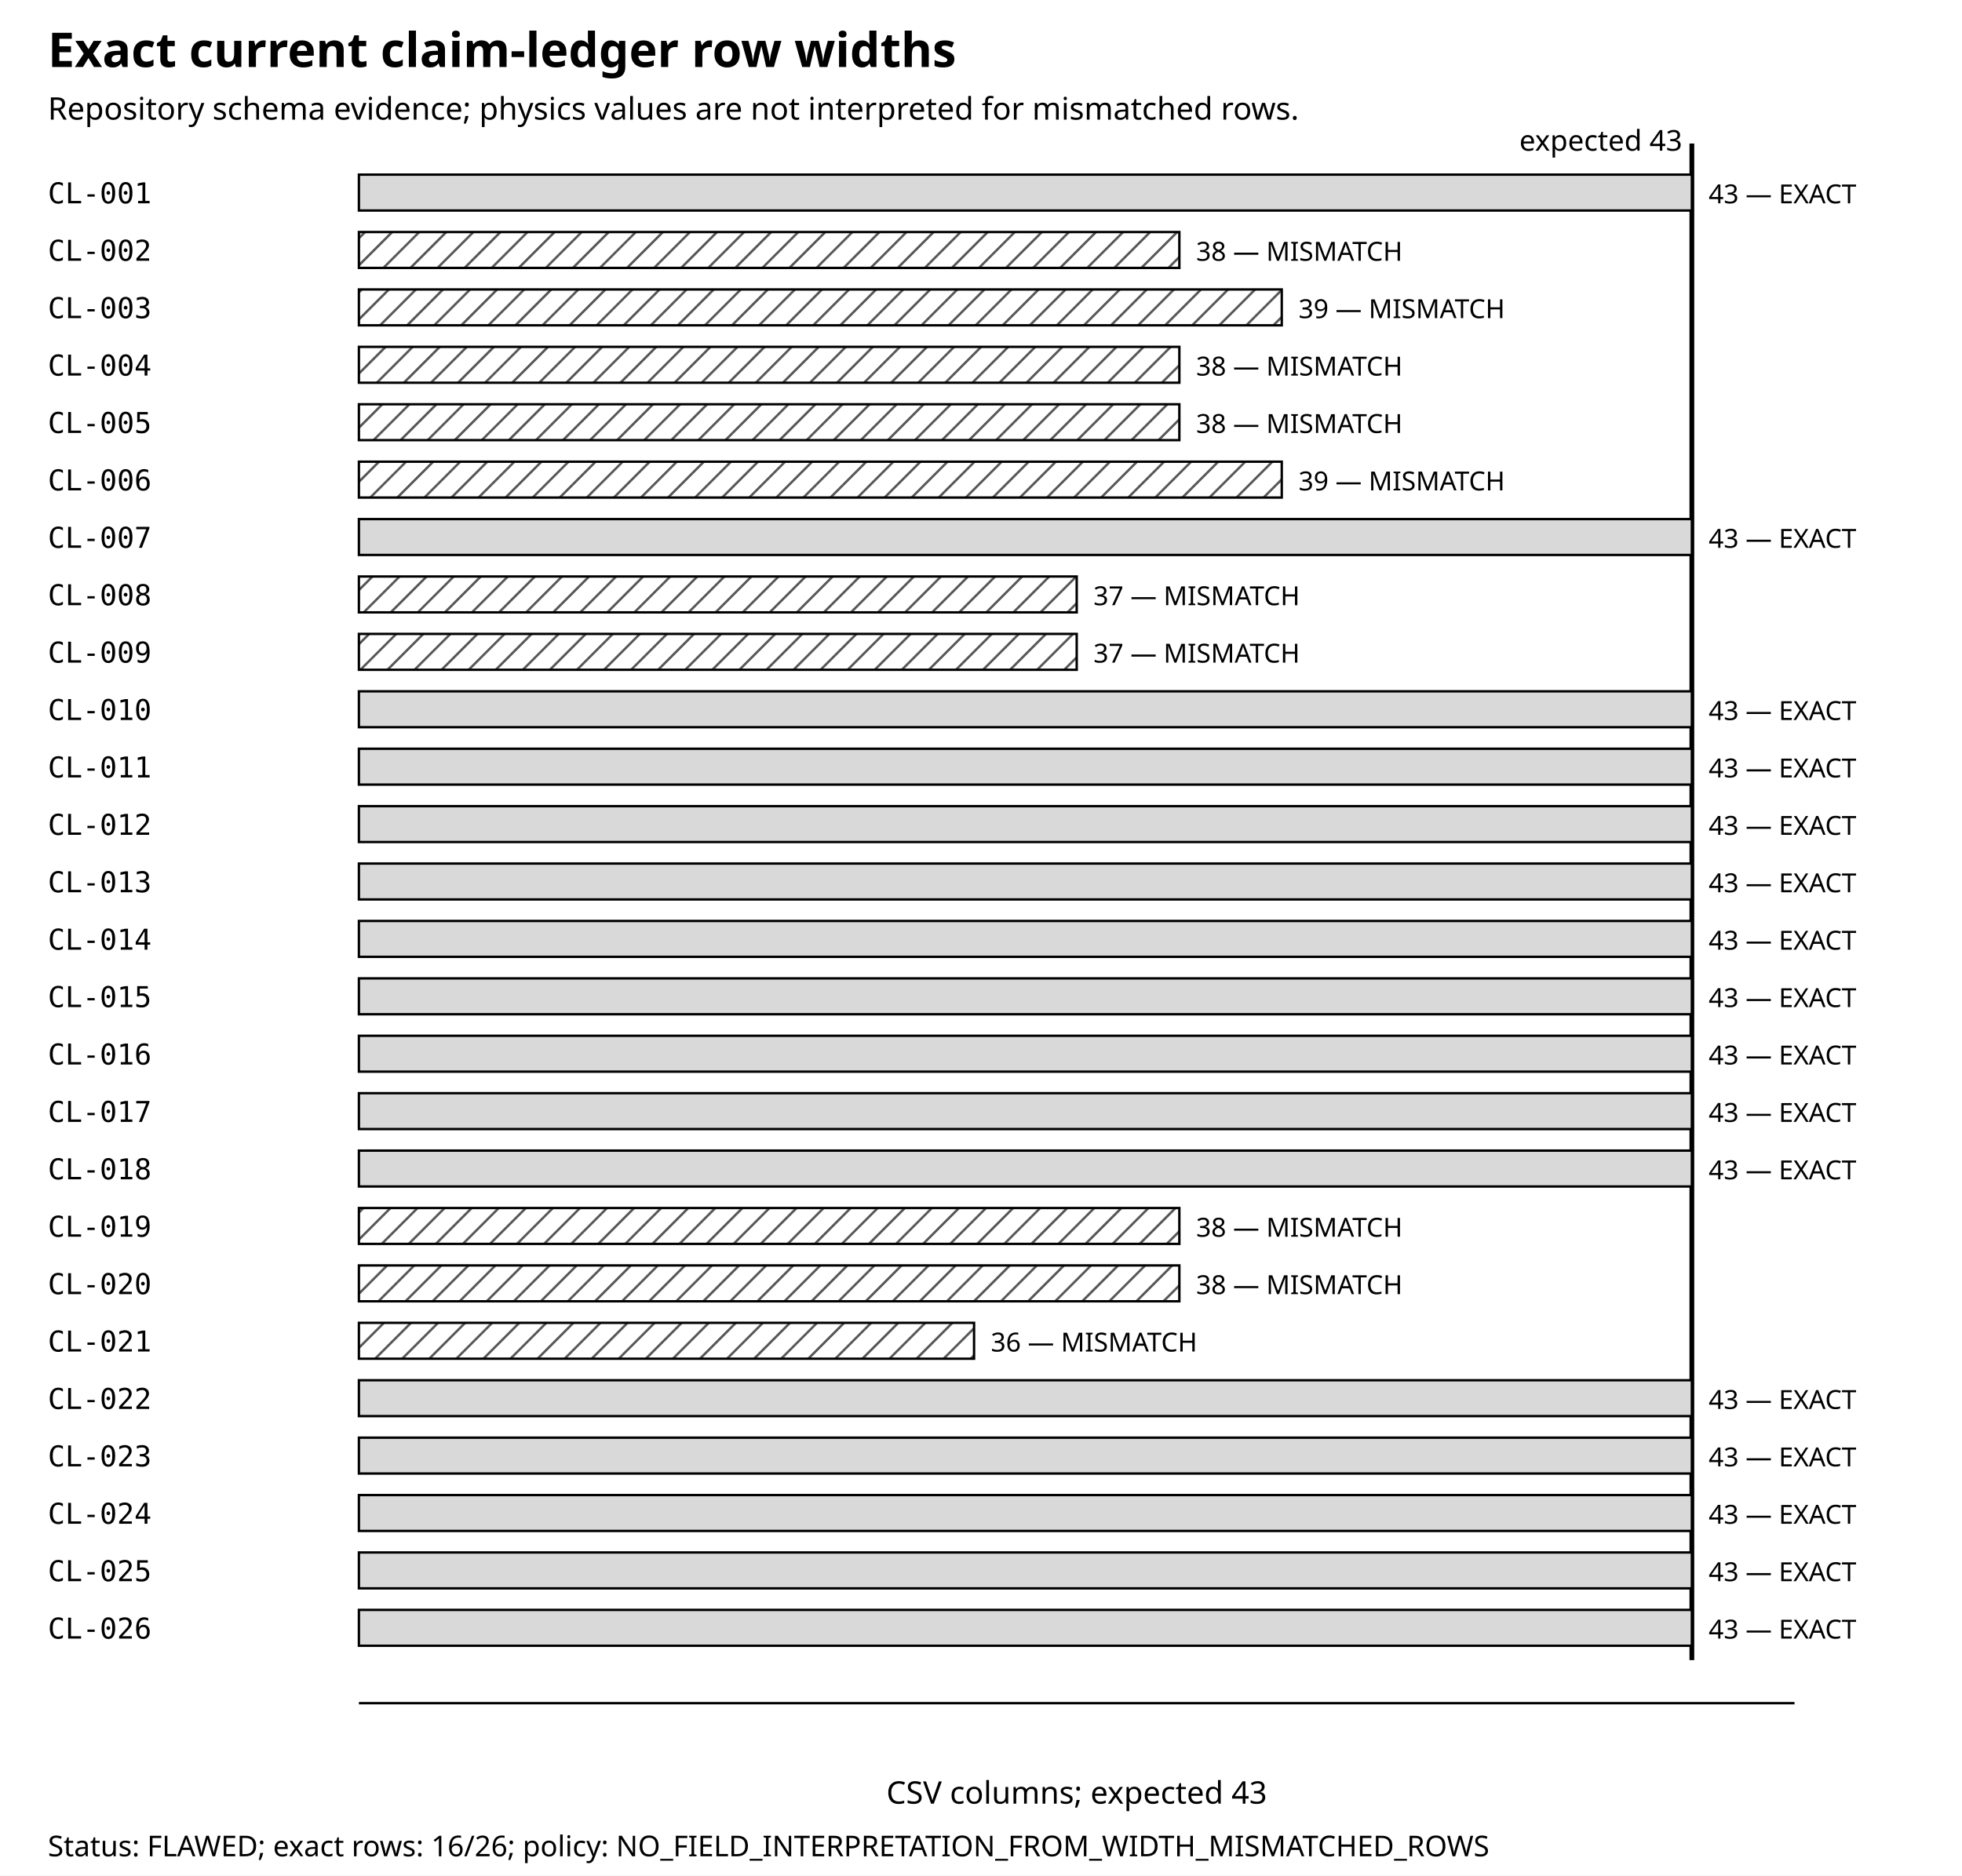
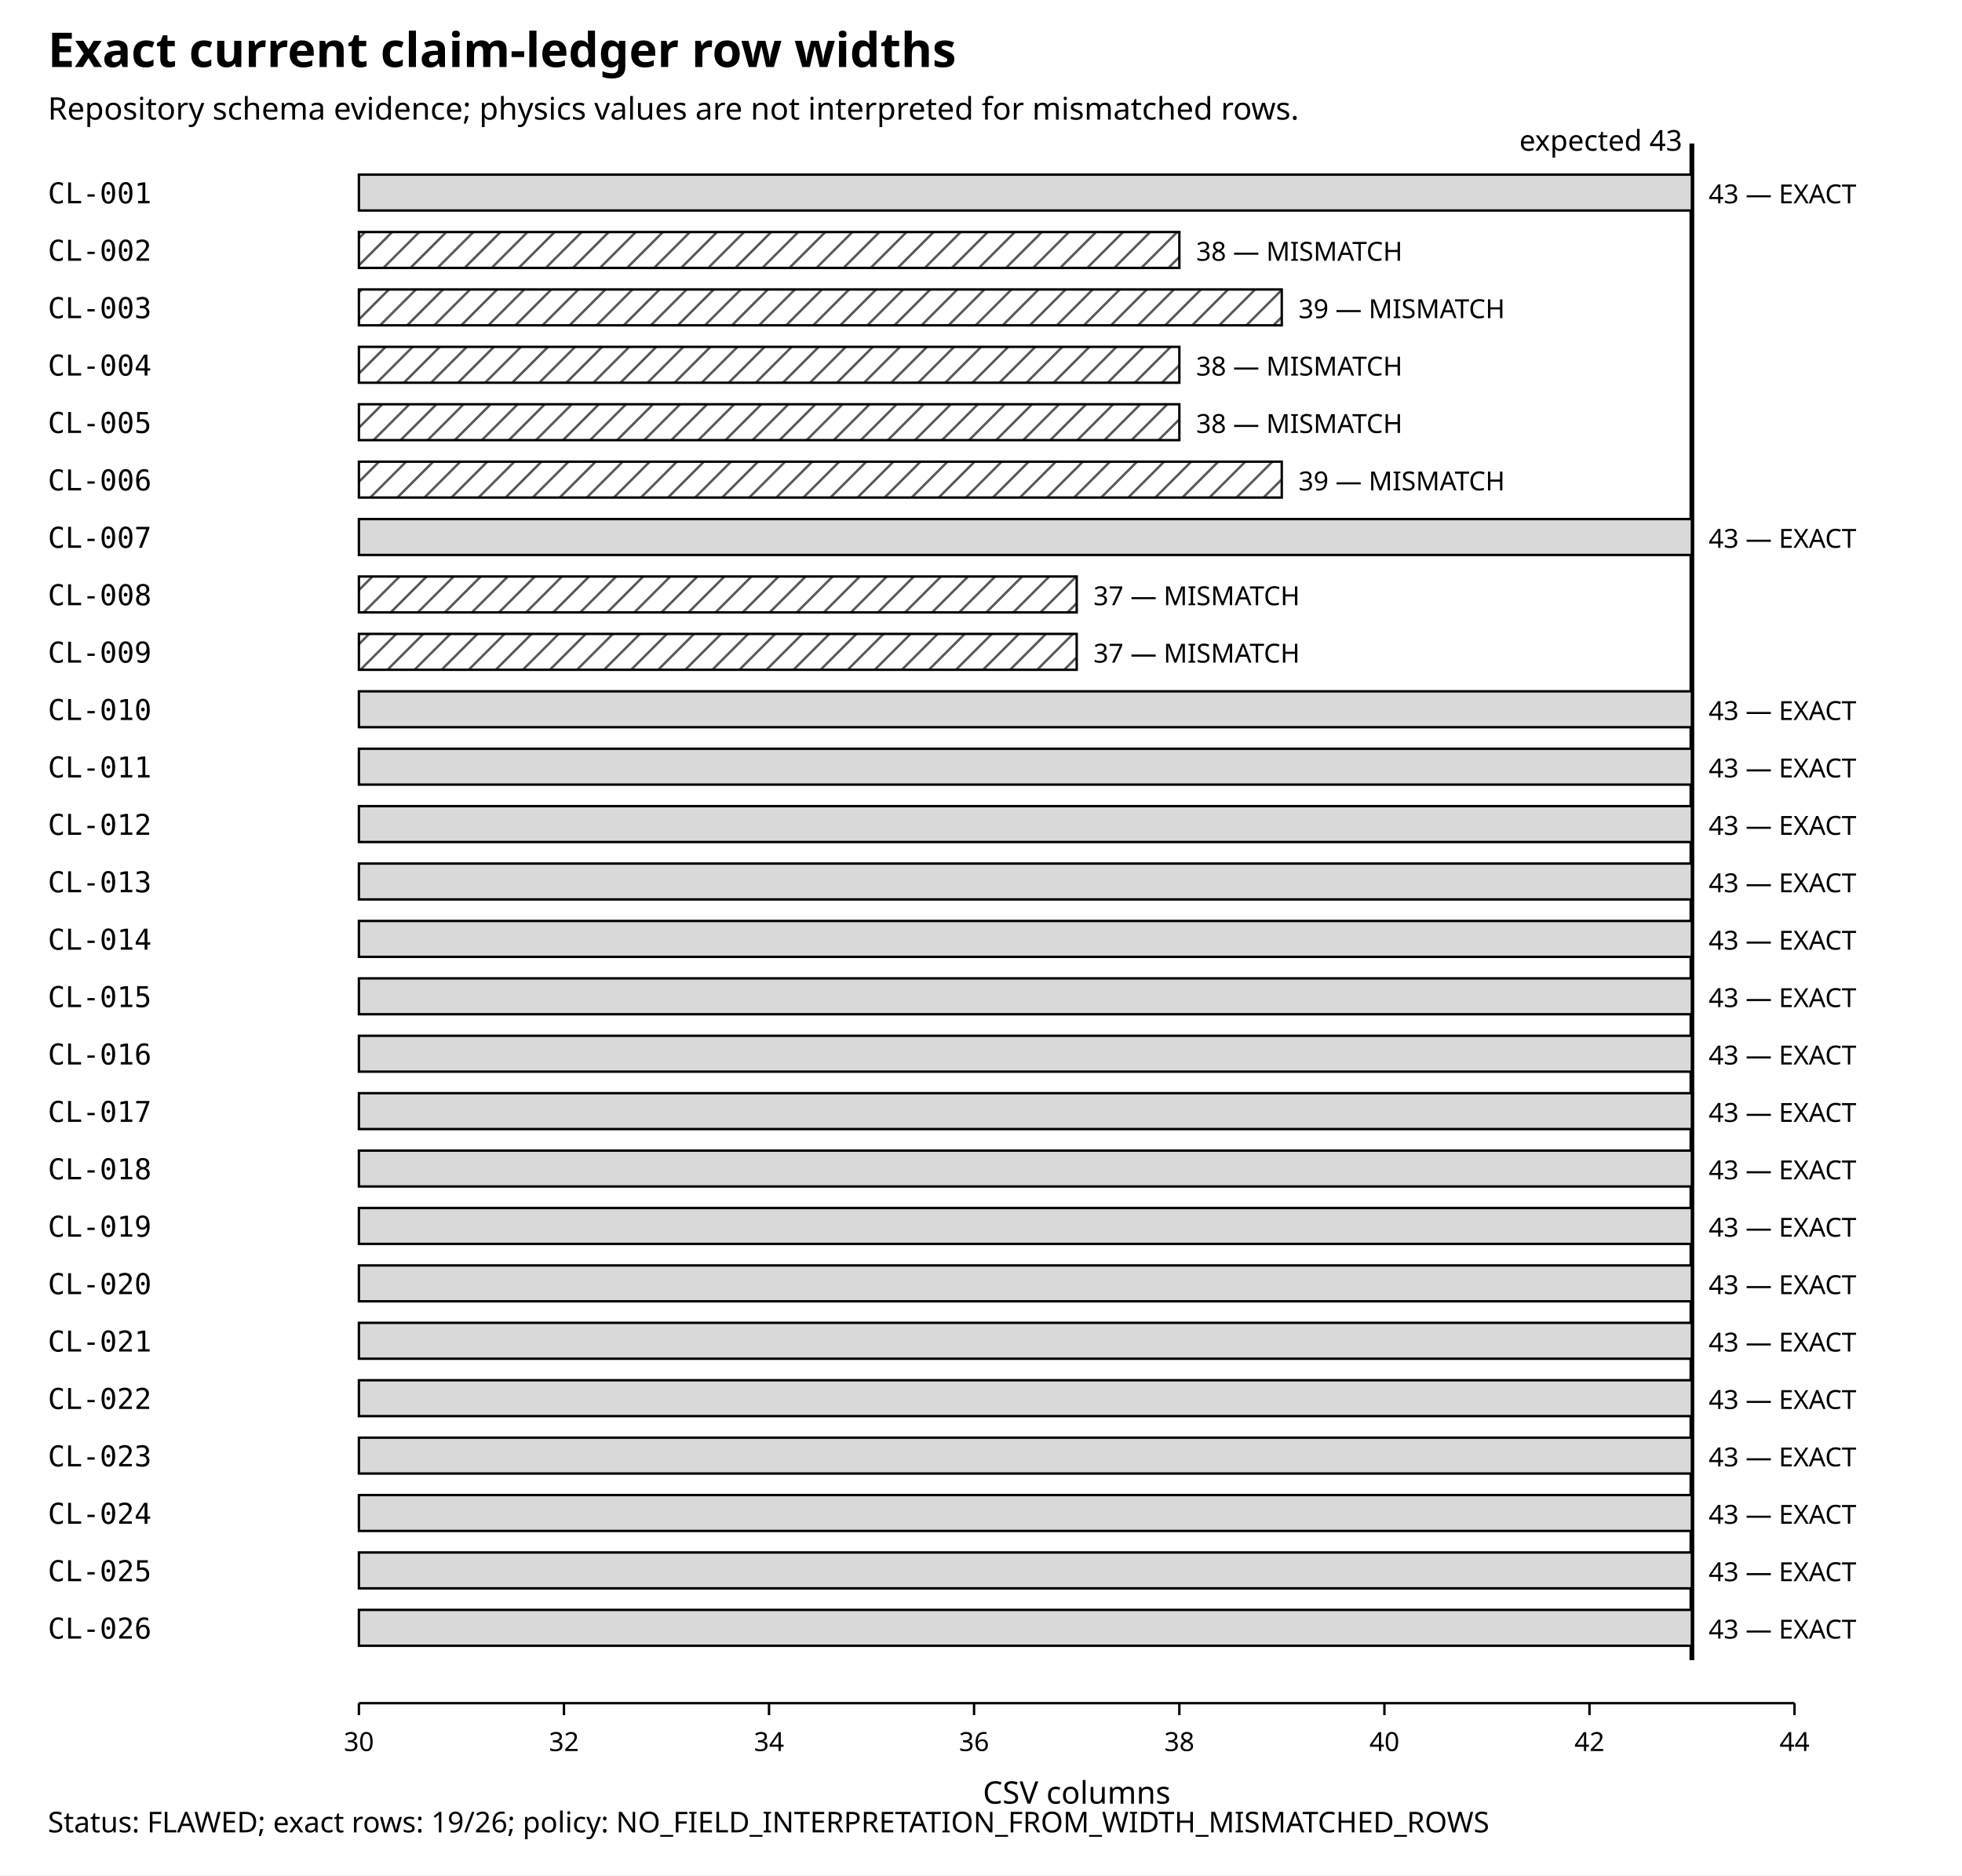
<svg xmlns="http://www.w3.org/2000/svg" width="820" height="784" viewBox="0 0 820 784" role="img" aria-labelledby="title desc">
  <defs>
    <pattern id="hatch" width="8" height="8" patternUnits="userSpaceOnUse" patternTransform="rotate(45)">
      <line x1="0" y1="0" x2="0" y2="8" stroke="#555" stroke-width="2" />
    </pattern>
  </defs>
  <rect width="100%" height="100%" fill="white" />
  <text x="20" y="28" font-family="sans-serif" font-size="20" font-weight="bold">Exact current claim-ledger row widths</text>
  <text x="20" y="50" font-family="sans-serif" font-size="13">Repository schema evidence; physics values are not interpreted for mismatched rows.</text>
  <line x1="707.1" y1="60" x2="707.1" y2="694" stroke="black" stroke-width="2" />
  <text x="703.1" y="63" text-anchor="end" font-family="sans-serif" font-size="12">expected 43</text>
  <text x="20" y="85" font-family="monospace" font-size="12">CL-001</text>
  <rect x="150" y="73" width="557.1" height="15" fill="#d9d9d9" stroke="black" />
  <text x="714.1" y="85" font-family="sans-serif" font-size="11">43 — EXACT</text>
  <text x="20" y="109" font-family="monospace" font-size="12">CL-002</text>
  <rect x="150" y="97" width="342.9" height="15" fill="url(#hatch)" stroke="black" />
  <text x="499.9" y="109" font-family="sans-serif" font-size="11">38 — MISMATCH</text>
  <text x="20" y="133" font-family="monospace" font-size="12">CL-003</text>
  <rect x="150" y="121" width="385.7" height="15" fill="url(#hatch)" stroke="black" />
  <text x="542.7" y="133" font-family="sans-serif" font-size="11">39 — MISMATCH</text>
  <text x="20" y="157" font-family="monospace" font-size="12">CL-004</text>
  <rect x="150" y="145" width="342.9" height="15" fill="url(#hatch)" stroke="black" />
  <text x="499.9" y="157" font-family="sans-serif" font-size="11">38 — MISMATCH</text>
  <text x="20" y="181" font-family="monospace" font-size="12">CL-005</text>
  <rect x="150" y="169" width="342.9" height="15" fill="url(#hatch)" stroke="black" />
  <text x="499.9" y="181" font-family="sans-serif" font-size="11">38 — MISMATCH</text>
  <text x="20" y="205" font-family="monospace" font-size="12">CL-006</text>
  <rect x="150" y="193" width="385.7" height="15" fill="url(#hatch)" stroke="black" />
  <text x="542.7" y="205" font-family="sans-serif" font-size="11">39 — MISMATCH</text>
  <text x="20" y="229" font-family="monospace" font-size="12">CL-007</text>
  <rect x="150" y="217" width="557.1" height="15" fill="#d9d9d9" stroke="black" />
  <text x="714.1" y="229" font-family="sans-serif" font-size="11">43 — EXACT</text>
  <text x="20" y="253" font-family="monospace" font-size="12">CL-008</text>
  <rect x="150" y="241" width="300.0" height="15" fill="url(#hatch)" stroke="black" />
  <text x="457.0" y="253" font-family="sans-serif" font-size="11">37 — MISMATCH</text>
  <text x="20" y="277" font-family="monospace" font-size="12">CL-009</text>
  <rect x="150" y="265" width="300.0" height="15" fill="url(#hatch)" stroke="black" />
  <text x="457.0" y="277" font-family="sans-serif" font-size="11">37 — MISMATCH</text>
  <text x="20" y="301" font-family="monospace" font-size="12">CL-010</text>
  <rect x="150" y="289" width="557.1" height="15" fill="#d9d9d9" stroke="black" />
  <text x="714.1" y="301" font-family="sans-serif" font-size="11">43 — EXACT</text>
  <text x="20" y="325" font-family="monospace" font-size="12">CL-011</text>
  <rect x="150" y="313" width="557.1" height="15" fill="#d9d9d9" stroke="black" />
  <text x="714.1" y="325" font-family="sans-serif" font-size="11">43 — EXACT</text>
  <text x="20" y="349" font-family="monospace" font-size="12">CL-012</text>
  <rect x="150" y="337" width="557.1" height="15" fill="#d9d9d9" stroke="black" />
  <text x="714.1" y="349" font-family="sans-serif" font-size="11">43 — EXACT</text>
  <text x="20" y="373" font-family="monospace" font-size="12">CL-013</text>
  <rect x="150" y="361" width="557.1" height="15" fill="#d9d9d9" stroke="black" />
  <text x="714.1" y="373" font-family="sans-serif" font-size="11">43 — EXACT</text>
  <text x="20" y="397" font-family="monospace" font-size="12">CL-014</text>
  <rect x="150" y="385" width="557.1" height="15" fill="#d9d9d9" stroke="black" />
  <text x="714.1" y="397" font-family="sans-serif" font-size="11">43 — EXACT</text>
  <text x="20" y="421" font-family="monospace" font-size="12">CL-015</text>
  <rect x="150" y="409" width="557.1" height="15" fill="#d9d9d9" stroke="black" />
  <text x="714.1" y="421" font-family="sans-serif" font-size="11">43 — EXACT</text>
  <text x="20" y="445" font-family="monospace" font-size="12">CL-016</text>
  <rect x="150" y="433" width="557.1" height="15" fill="#d9d9d9" stroke="black" />
  <text x="714.1" y="445" font-family="sans-serif" font-size="11">43 — EXACT</text>
  <text x="20" y="469" font-family="monospace" font-size="12">CL-017</text>
  <rect x="150" y="457" width="557.1" height="15" fill="#d9d9d9" stroke="black" />
  <text x="714.1" y="469" font-family="sans-serif" font-size="11">43 — EXACT</text>
  <text x="20" y="493" font-family="monospace" font-size="12">CL-018</text>
  <rect x="150" y="481" width="557.1" height="15" fill="#d9d9d9" stroke="black" />
  <text x="714.1" y="493" font-family="sans-serif" font-size="11">43 — EXACT</text>
  <text x="20" y="517" font-family="monospace" font-size="12">CL-019</text>
-   <rect x="150" y="505" width="342.9" height="15" fill="url(#hatch)" stroke="black" />
-   <text x="499.9" y="517" font-family="sans-serif" font-size="11">38 — MISMATCH</text>
+   <rect x="150" y="505" width="557.1" height="15" fill="#d9d9d9" stroke="black" />
+   <text x="714.1" y="517" font-family="sans-serif" font-size="11">43 — EXACT</text>
  <text x="20" y="541" font-family="monospace" font-size="12">CL-020</text>
-   <rect x="150" y="529" width="342.9" height="15" fill="url(#hatch)" stroke="black" />
-   <text x="499.9" y="541" font-family="sans-serif" font-size="11">38 — MISMATCH</text>
+   <rect x="150" y="529" width="557.1" height="15" fill="#d9d9d9" stroke="black" />
+   <text x="714.1" y="541" font-family="sans-serif" font-size="11">43 — EXACT</text>
  <text x="20" y="565" font-family="monospace" font-size="12">CL-021</text>
-   <rect x="150" y="553" width="257.1" height="15" fill="url(#hatch)" stroke="black" />
-   <text x="414.1" y="565" font-family="sans-serif" font-size="11">36 — MISMATCH</text>
+   <rect x="150" y="553" width="557.1" height="15" fill="#d9d9d9" stroke="black" />
+   <text x="714.1" y="565" font-family="sans-serif" font-size="11">43 — EXACT</text>
  <text x="20" y="589" font-family="monospace" font-size="12">CL-022</text>
  <rect x="150" y="577" width="557.1" height="15" fill="#d9d9d9" stroke="black" />
  <text x="714.1" y="589" font-family="sans-serif" font-size="11">43 — EXACT</text>
  <text x="20" y="613" font-family="monospace" font-size="12">CL-023</text>
  <rect x="150" y="601" width="557.1" height="15" fill="#d9d9d9" stroke="black" />
  <text x="714.1" y="613" font-family="sans-serif" font-size="11">43 — EXACT</text>
  <text x="20" y="637" font-family="monospace" font-size="12">CL-024</text>
  <rect x="150" y="625" width="557.1" height="15" fill="#d9d9d9" stroke="black" />
  <text x="714.1" y="637" font-family="sans-serif" font-size="11">43 — EXACT</text>
  <text x="20" y="661" font-family="monospace" font-size="12">CL-025</text>
  <rect x="150" y="649" width="557.1" height="15" fill="#d9d9d9" stroke="black" />
  <text x="714.1" y="661" font-family="sans-serif" font-size="11">43 — EXACT</text>
  <text x="20" y="685" font-family="monospace" font-size="12">CL-026</text>
  <rect x="150" y="673" width="557.1" height="15" fill="#d9d9d9" stroke="black" />
  <text x="714.1" y="685" font-family="sans-serif" font-size="11">43 — EXACT</text>
  <line x1="150" y1="712" x2="750" y2="712" stroke="black" />
-   <text x="450" y="754" text-anchor="middle" font-family="sans-serif" font-size="13">CSV columns; expected 43</text>
-   <text x="20" y="776" font-family="sans-serif" font-size="12">Status: FLAWED; exact rows: 16/26; policy: NO_FIELD_INTERPRETATION_FROM_WIDTH_MISMATCHED_ROWS</text>
+   <line x1="150.0" y1="712" x2="150.0" y2="717" stroke="black" />
+   <text x="150.0" y="732" text-anchor="middle" font-family="sans-serif" font-size="11">30</text>
+   <line x1="235.7" y1="712" x2="235.7" y2="717" stroke="black" />
+   <text x="235.7" y="732" text-anchor="middle" font-family="sans-serif" font-size="11">32</text>
+   <line x1="321.4" y1="712" x2="321.4" y2="717" stroke="black" />
+   <text x="321.4" y="732" text-anchor="middle" font-family="sans-serif" font-size="11">34</text>
+   <line x1="407.1" y1="712" x2="407.1" y2="717" stroke="black" />
+   <text x="407.1" y="732" text-anchor="middle" font-family="sans-serif" font-size="11">36</text>
+   <line x1="492.9" y1="712" x2="492.9" y2="717" stroke="black" />
+   <text x="492.9" y="732" text-anchor="middle" font-family="sans-serif" font-size="11">38</text>
+   <line x1="578.6" y1="712" x2="578.6" y2="717" stroke="black" />
+   <text x="578.6" y="732" text-anchor="middle" font-family="sans-serif" font-size="11">40</text>
+   <line x1="664.3" y1="712" x2="664.3" y2="717" stroke="black" />
+   <text x="664.3" y="732" text-anchor="middle" font-family="sans-serif" font-size="11">42</text>
+   <line x1="750.0" y1="712" x2="750.0" y2="717" stroke="black" />
+   <text x="750.0" y="732" text-anchor="middle" font-family="sans-serif" font-size="11">44</text>
+   <text x="450.0" y="754" text-anchor="middle" font-family="sans-serif" font-size="13">CSV columns</text>
+   <text x="20" y="766" font-family="sans-serif" font-size="12">Status: FLAWED; exact rows: 19/26; policy: NO_FIELD_INTERPRETATION_FROM_WIDTH_MISMATCHED_ROWS</text>
</svg>
